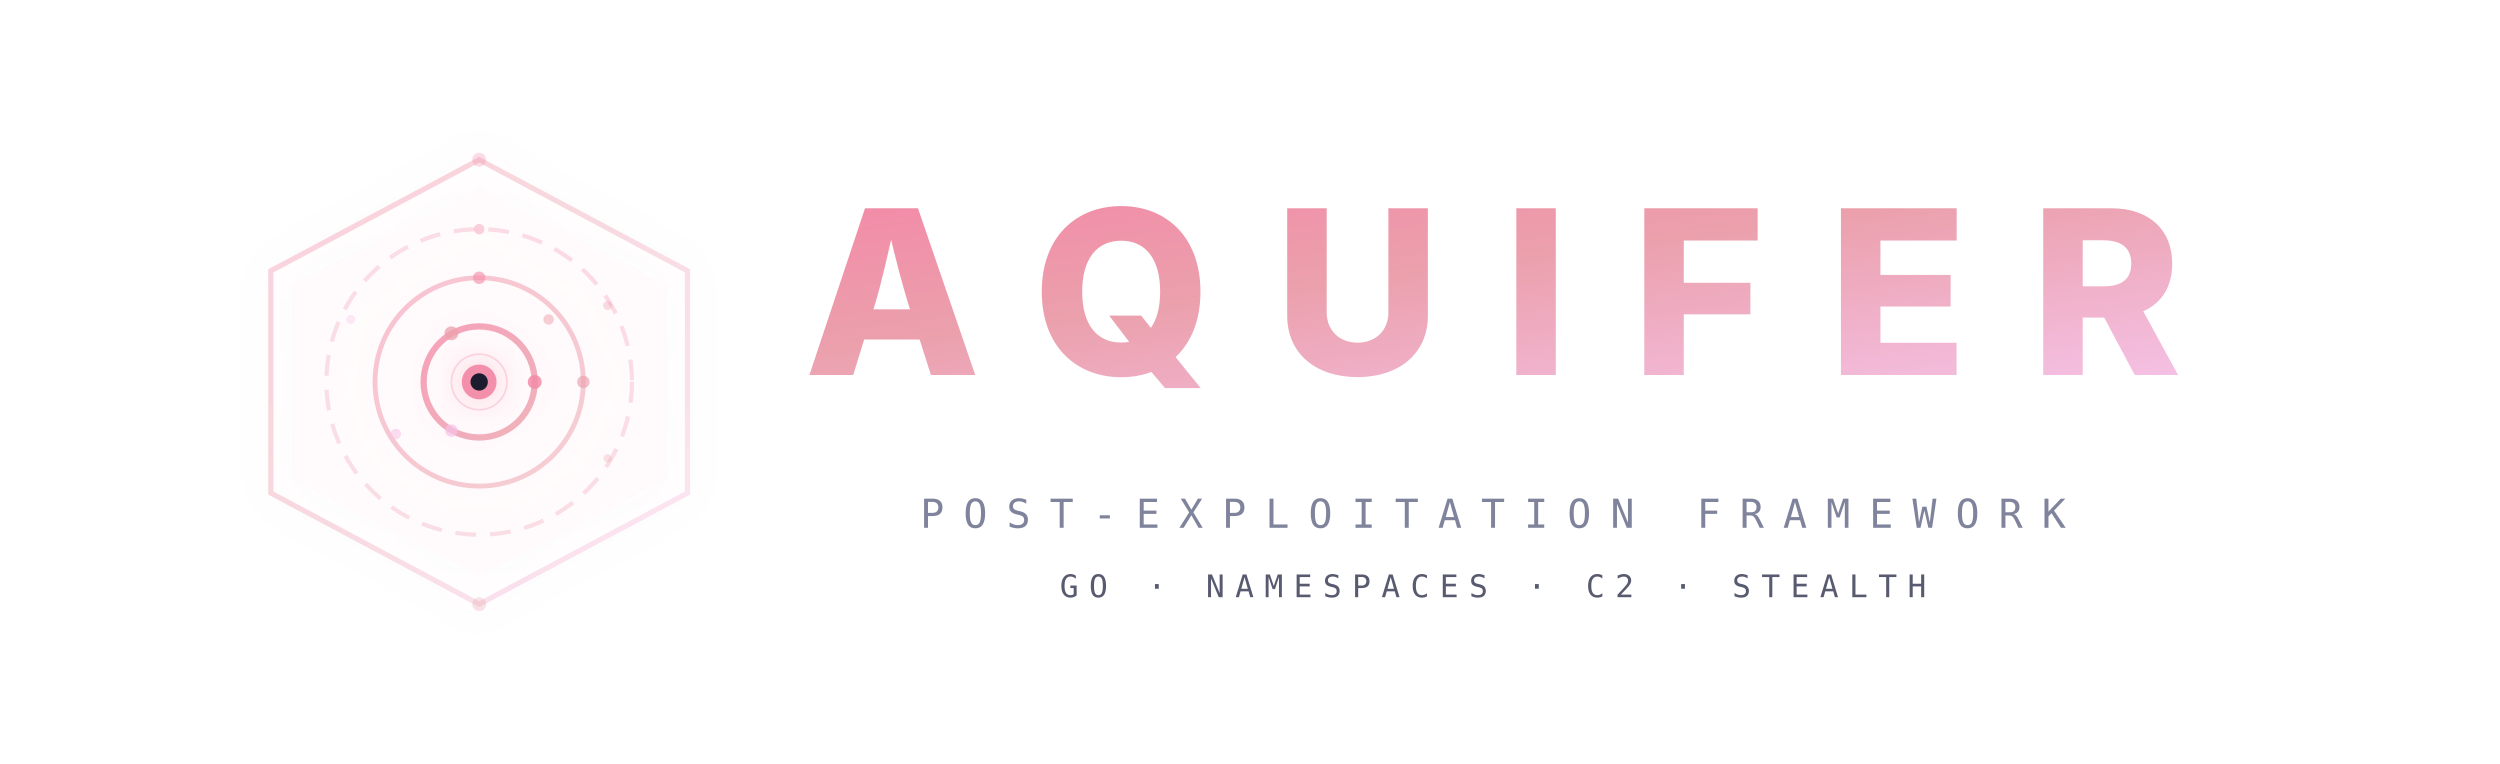
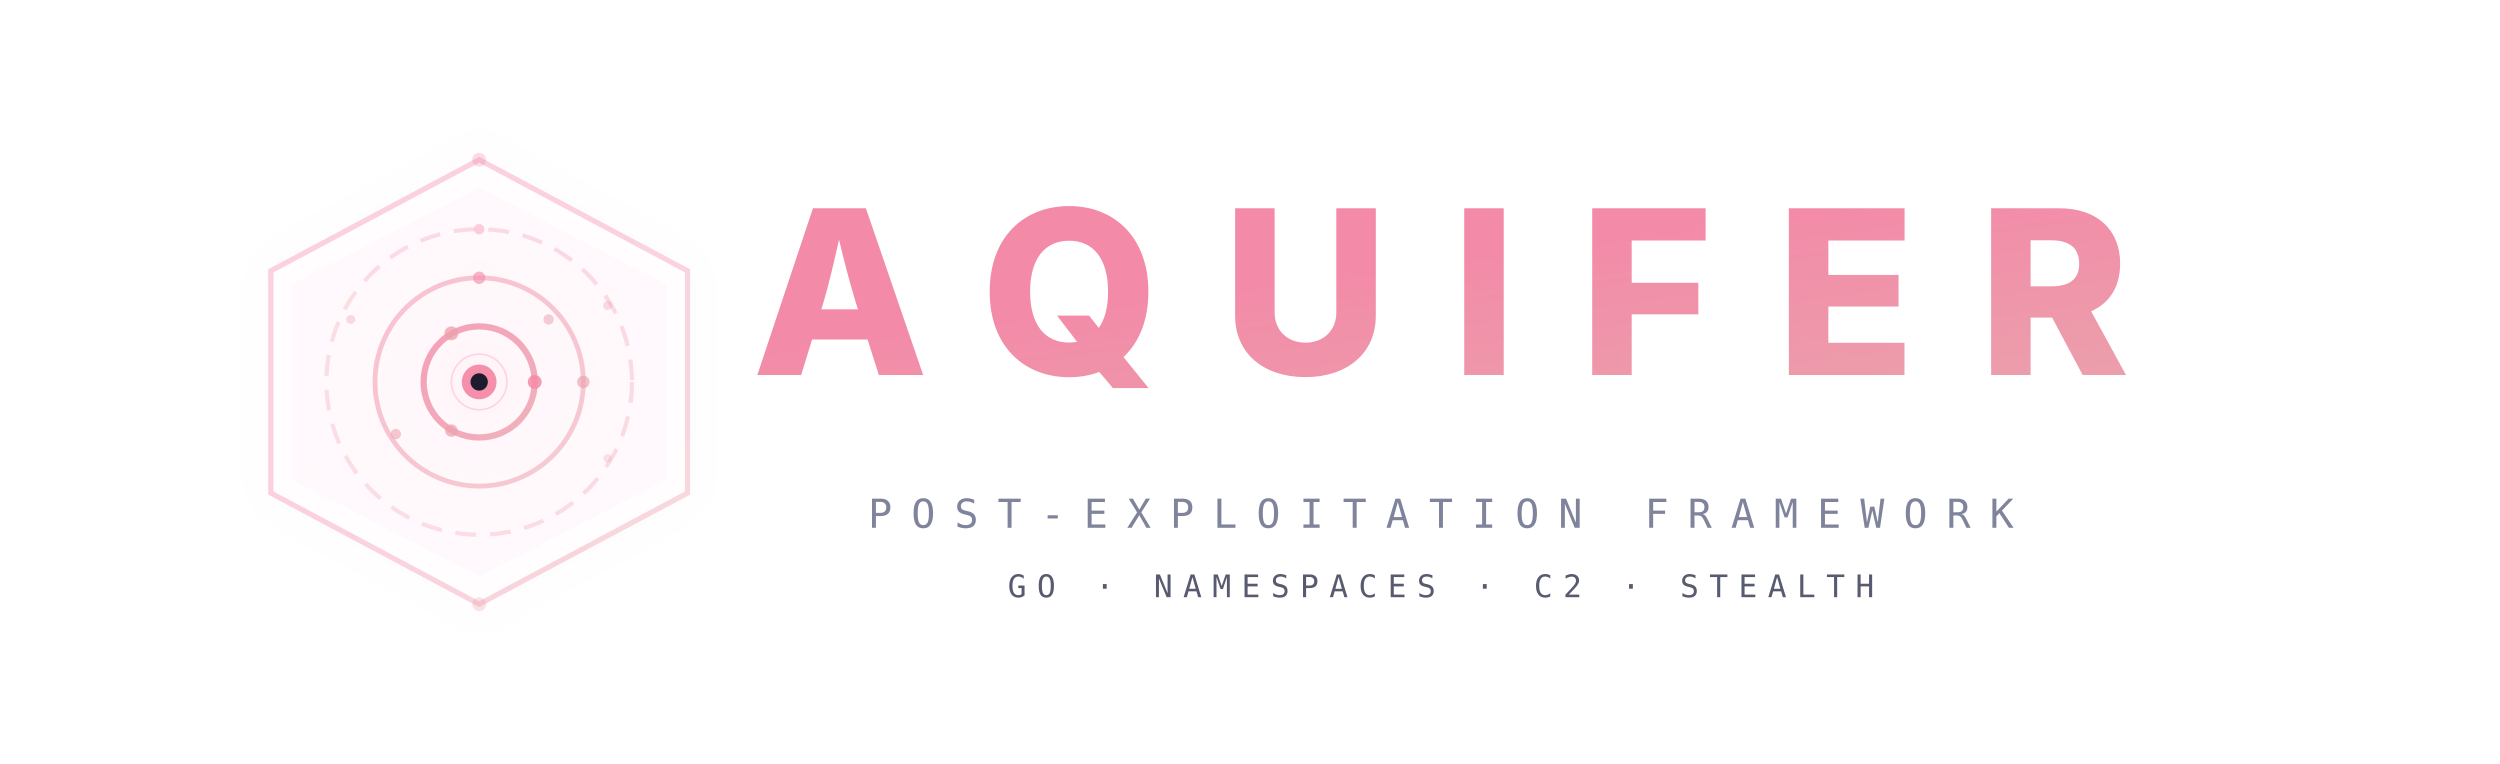
<svg xmlns="http://www.w3.org/2000/svg" viewBox="0 0 720 220" fill="none">
  <defs>
    <linearGradient id="g1" x1="0%" y1="0%" x2="100%" y2="100%">
      <stop offset="0%" stop-color="#f38ba8" />
-       <stop offset="40%" stop-color="#eba0ac" />
-       <stop offset="100%" stop-color="#f5c2e7" />
+       <stop offset="40%" stop-color="#f38ba8" />
+       <stop offset="100%" stop-color="#eba0ac" />
    </linearGradient>
    <linearGradient id="g2" x1="0%" y1="100%" x2="100%" y2="0%">
      <stop offset="0%" stop-color="#eba0ac" />
      <stop offset="100%" stop-color="#f38ba8" />
    </linearGradient>
    <linearGradient id="g3" x1="0%" y1="0%" x2="0%" y2="100%">
      <stop offset="0%" stop-color="#f38ba8" />
-       <stop offset="50%" stop-color="#eba0ac" />
-       <stop offset="100%" stop-color="#f5c2e7" />
+       <stop offset="50%" stop-color="#f38ba8" />
+       <stop offset="100%" stop-color="#eba0ac" />
    </linearGradient>
    <linearGradient id="g4" x1="0%" y1="0%" x2="100%" y2="100%">
      <stop offset="0%" stop-color="#f38ba8" />
      <stop offset="100%" stop-color="#eba0ac" />
    </linearGradient>
-     <filter id="glow" x="-20%" y="-20%" width="140%" height="140%">
-       <feGaussianBlur in="SourceGraphic" stdDeviation="3" result="blur" />
-       <feComposite in="SourceGraphic" in2="blur" operator="over" />
-     </filter>
    <filter id="softglow" x="-30%" y="-30%" width="160%" height="160%">
      <feGaussianBlur in="SourceAlpha" stdDeviation="6" result="blur" />
      <feFlood flood-color="#f38ba8" flood-opacity="0.15" result="color" />
      <feComposite in="color" in2="blur" operator="in" result="shadow" />
      <feComposite in="SourceGraphic" in2="shadow" operator="over" />
    </filter>
-     <filter id="centerglow" x="-50%" y="-50%" width="200%" height="200%">
-       <feGaussianBlur in="SourceAlpha" stdDeviation="4" result="blur" />
-       <feFlood flood-color="#f38ba8" flood-opacity="0.4" result="color" />
-       <feComposite in="color" in2="blur" operator="in" result="glow" />
-       <feComposite in="SourceGraphic" in2="glow" operator="over" />
-     </filter>
  </defs>
  <g transform="translate(58, 40)" filter="url(#softglow)">
    <path d="M 80 6 L 140 38 L 140 102 L 80 134 L 20 102 L 20 38 Z" fill="none" stroke="url(#g1)" stroke-width="1.5" opacity="0.4" />
-     <path d="M 80 14 L 134 42 L 134 98 L 80 126 L 26 98 L 26 42 Z" fill="#f38ba8" opacity="0.03" />
+     <path d="M 80 14 L 134 42 L 134 98 L 80 126 L 26 98 L 26 42 Z" fill="#f38ba8" opacity="0.04" />
    <circle cx="80" cy="70" r="16" fill="none" stroke="url(#g4)" stroke-width="1.8" opacity="0.8" />
    <circle cx="80" cy="70" r="30" fill="none" stroke="url(#g4)" stroke-width="1.4" opacity="0.5" />
    <circle cx="80" cy="70" r="44" fill="none" stroke="url(#g2)" stroke-width="1.2" opacity="0.3" stroke-dasharray="6 4" />
    <circle cx="96" cy="70" r="2" fill="#f38ba8" opacity="0.85" />
    <circle cx="72" cy="56" r="2" fill="#eba0ac" opacity="0.75" />
-     <circle cx="72" cy="84" r="1.8" fill="#f5c2e7" opacity="0.7" />
+     <circle cx="72" cy="84" r="1.8" fill="#eba0ac" opacity="0.7" />
    <circle cx="110" cy="70" r="1.8" fill="#eba0ac" opacity="0.65" />
    <circle cx="80" cy="40" r="1.8" fill="#f38ba8" opacity="0.6" />
-     <circle cx="56" cy="85" r="1.5" fill="#f5c2e7" opacity="0.55" />
+     <circle cx="56" cy="85" r="1.5" fill="#eba0ac" opacity="0.55" />
    <circle cx="100" cy="52" r="1.5" fill="#eba0ac" opacity="0.5" />
    <circle cx="80" cy="26" r="1.5" fill="#f38ba8" opacity="0.4" />
    <circle cx="117" cy="48" r="1.3" fill="#eba0ac" opacity="0.35" />
-     <circle cx="43" cy="52" r="1.3" fill="#f5c2e7" opacity="0.35" />
+     <circle cx="43" cy="52" r="1.3" fill="#eba0ac" opacity="0.35" />
    <circle cx="117" cy="92" r="1.2" fill="#eba0ac" opacity="0.3" />
-     <g filter="url(#centerglow)">
-       <circle cx="80" cy="70" r="5" fill="#f38ba8" opacity="0.95" />
-     </g>
+     <circle cx="80" cy="70" r="5" fill="#f38ba8" opacity="0.95" />
    <circle cx="80" cy="70" r="2.5" fill="#1e1e2e" />
    <circle cx="80" cy="70" r="8" fill="none" stroke="#f38ba8" stroke-width="0.5" opacity="0.3" />
    <circle cx="80" cy="6" r="2" fill="#f38ba8" opacity="0.3" />
    <circle cx="80" cy="134" r="2" fill="#eba0ac" opacity="0.3" />
  </g>
-   <text x="430" y="108" font-family="'SF Pro Display', 'Inter', 'Segoe UI', 'Helvetica Neue', Arial, sans-serif" font-size="66" font-weight="800" letter-spacing="18" fill="url(#g1)" text-anchor="middle">AQUIFER</text>
-   <line x1="280" y1="128" x2="580" y2="128" stroke="url(#g1)" stroke-width="0.8" opacity="0.25" />
-   <text x="430" y="152" font-family="'SF Mono', 'JetBrains Mono', 'Fira Code', 'Cascadia Code', monospace" font-size="11.5" font-weight="400" letter-spacing="5.5" fill="#7f849c" text-anchor="middle">POST-EXPLOITATION FRAMEWORK</text>
-   <text x="430" y="172" font-family="'SF Mono', 'JetBrains Mono', 'Fira Code', monospace" font-size="9" font-weight="400" letter-spacing="3" fill="#585b70" text-anchor="middle">GO  ·  NAMESPACES  ·  C2  ·  STEALTH</text>
+   <text x="415" y="108" font-family="'SF Pro Display', 'Inter', 'Segoe UI', 'Helvetica Neue', Arial, sans-serif" font-size="66" font-weight="800" letter-spacing="18" fill="url(#g1)" text-anchor="middle">AQUIFER</text>
+   <line x1="280" y1="128" x2="550" y2="128" stroke="url(#g1)" stroke-width="0.8" opacity="0.25" />
+   <text x="415" y="152" font-family="'SF Mono', 'JetBrains Mono', 'Fira Code', 'Cascadia Code', monospace" font-size="11.5" font-weight="400" letter-spacing="5.5" fill="#7f849c" text-anchor="middle">POST-EXPLOITATION FRAMEWORK</text>
+   <text x="415" y="172" font-family="'SF Mono', 'JetBrains Mono', 'Fira Code', monospace" font-size="9" font-weight="400" letter-spacing="3" fill="#585b70" text-anchor="middle">GO  ·  NAMESPACES  ·  C2  ·  STEALTH</text>
</svg>
